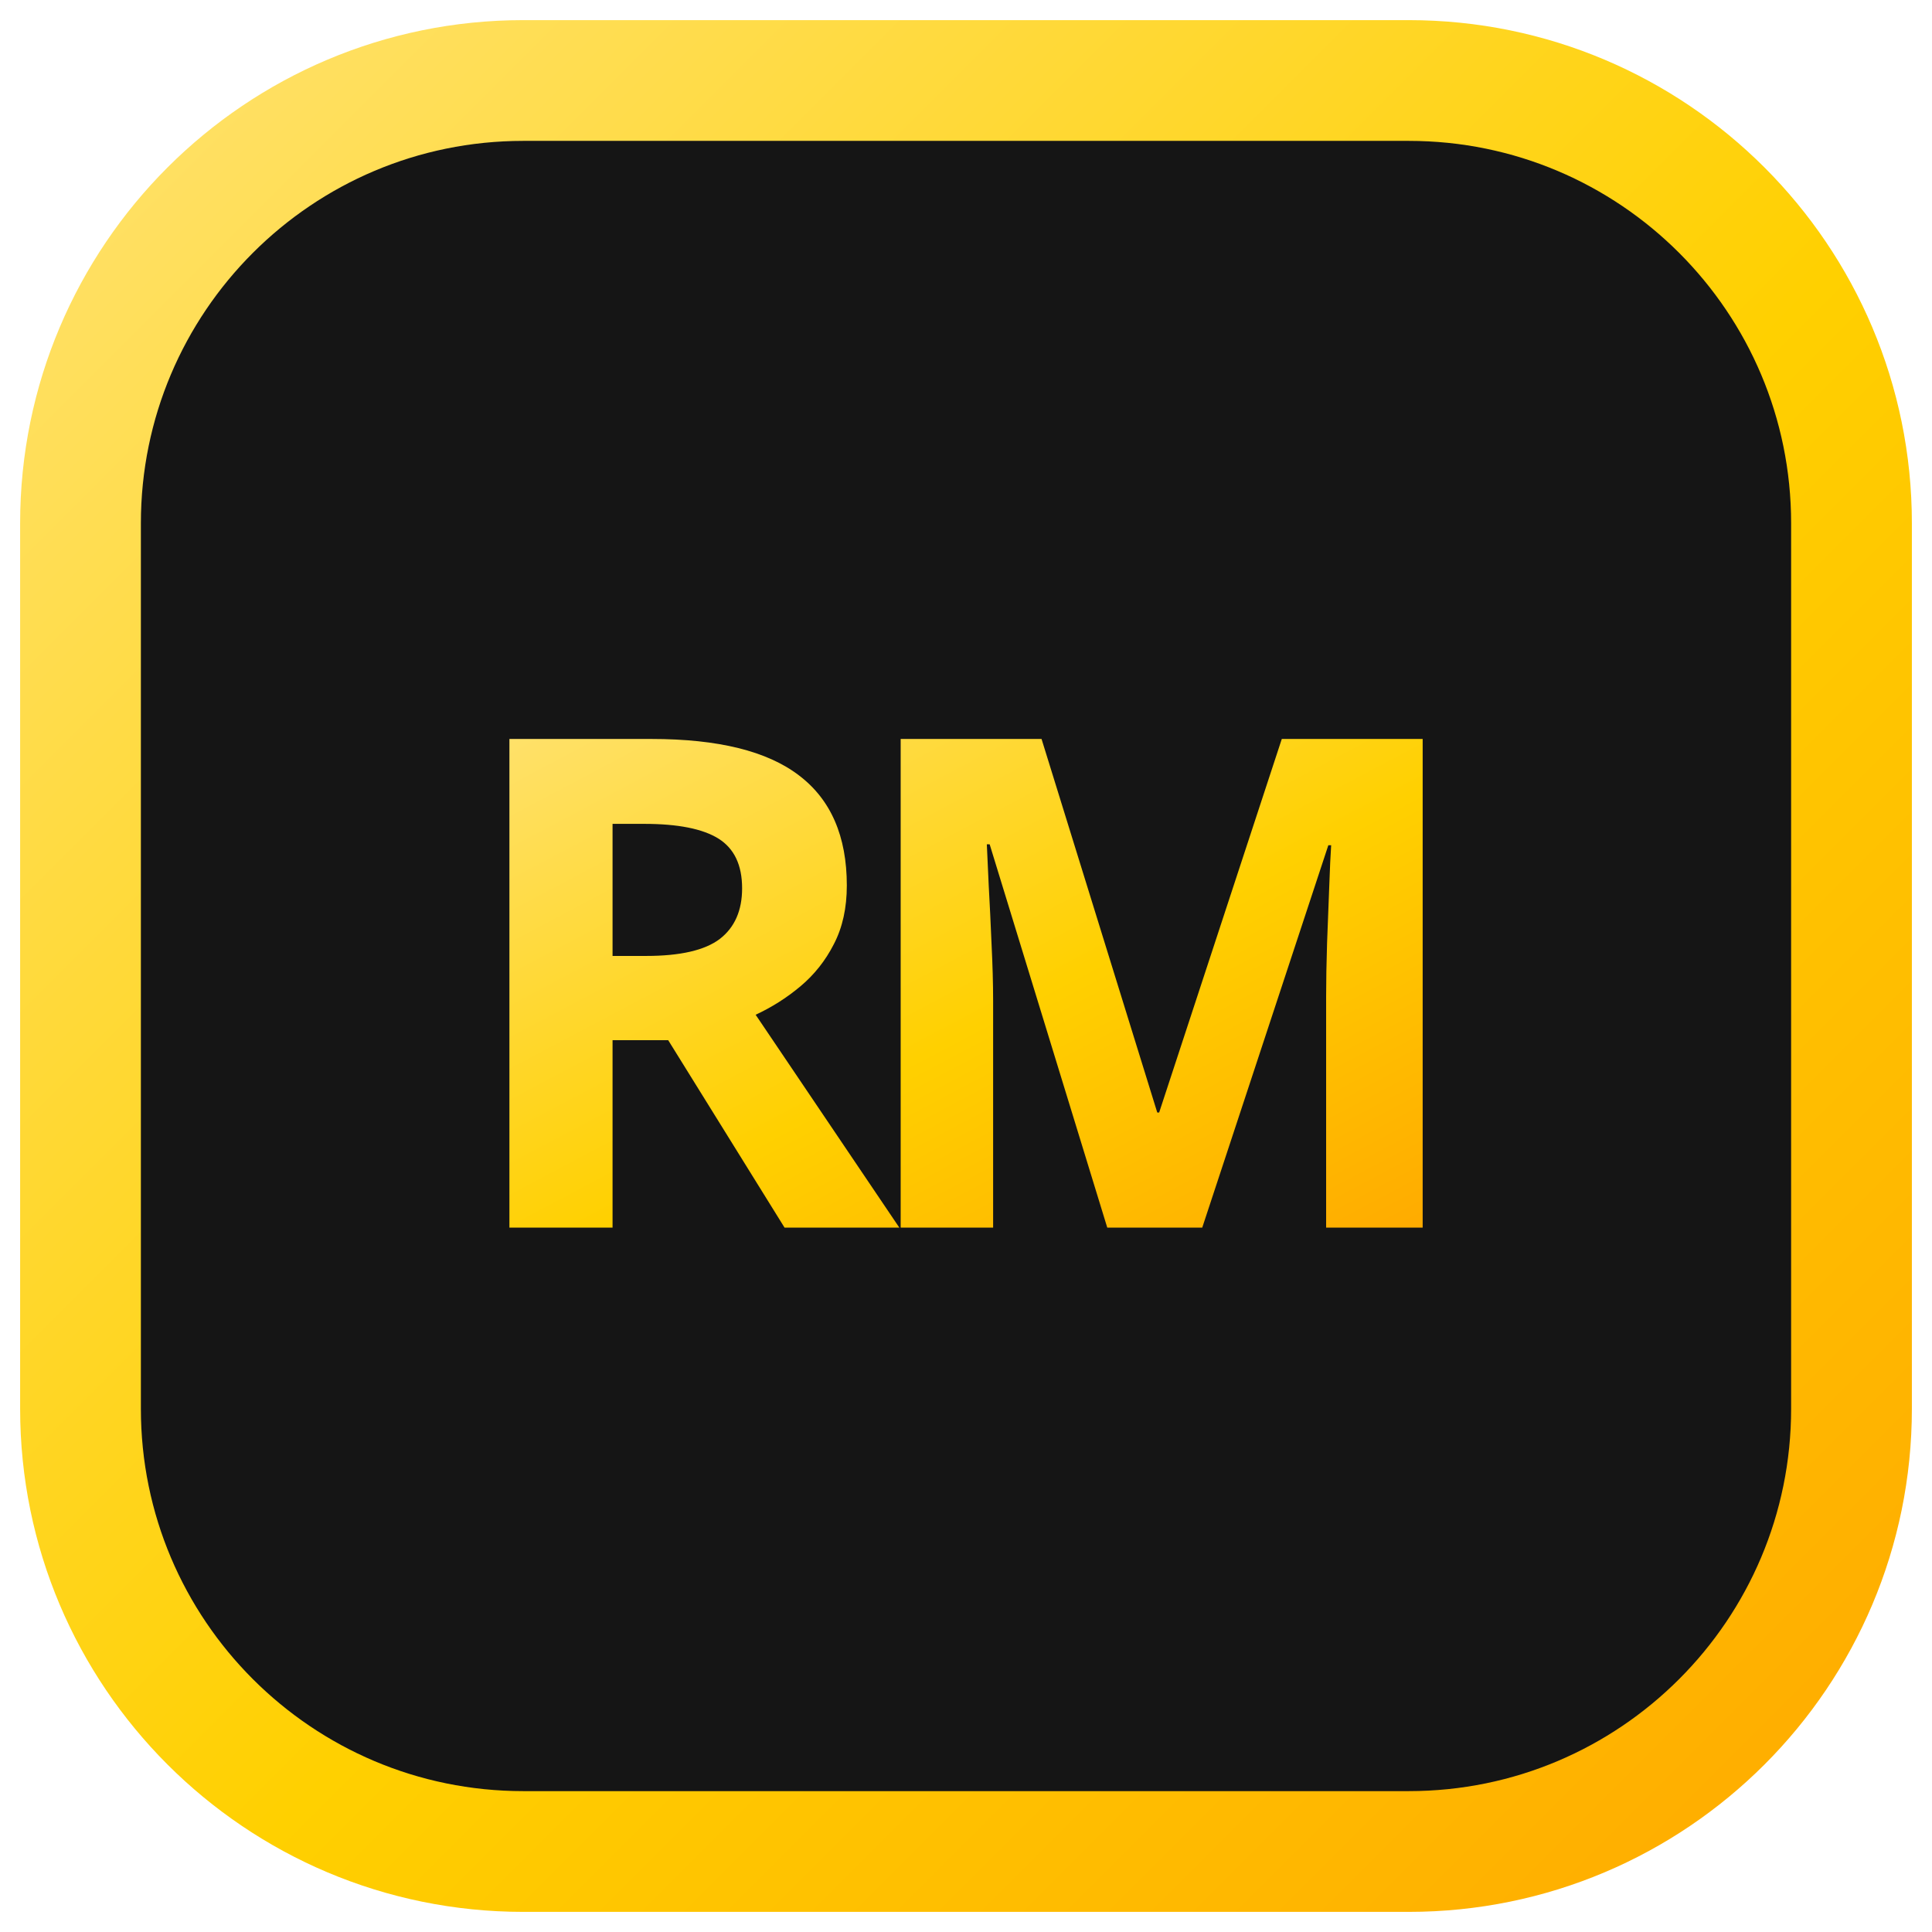
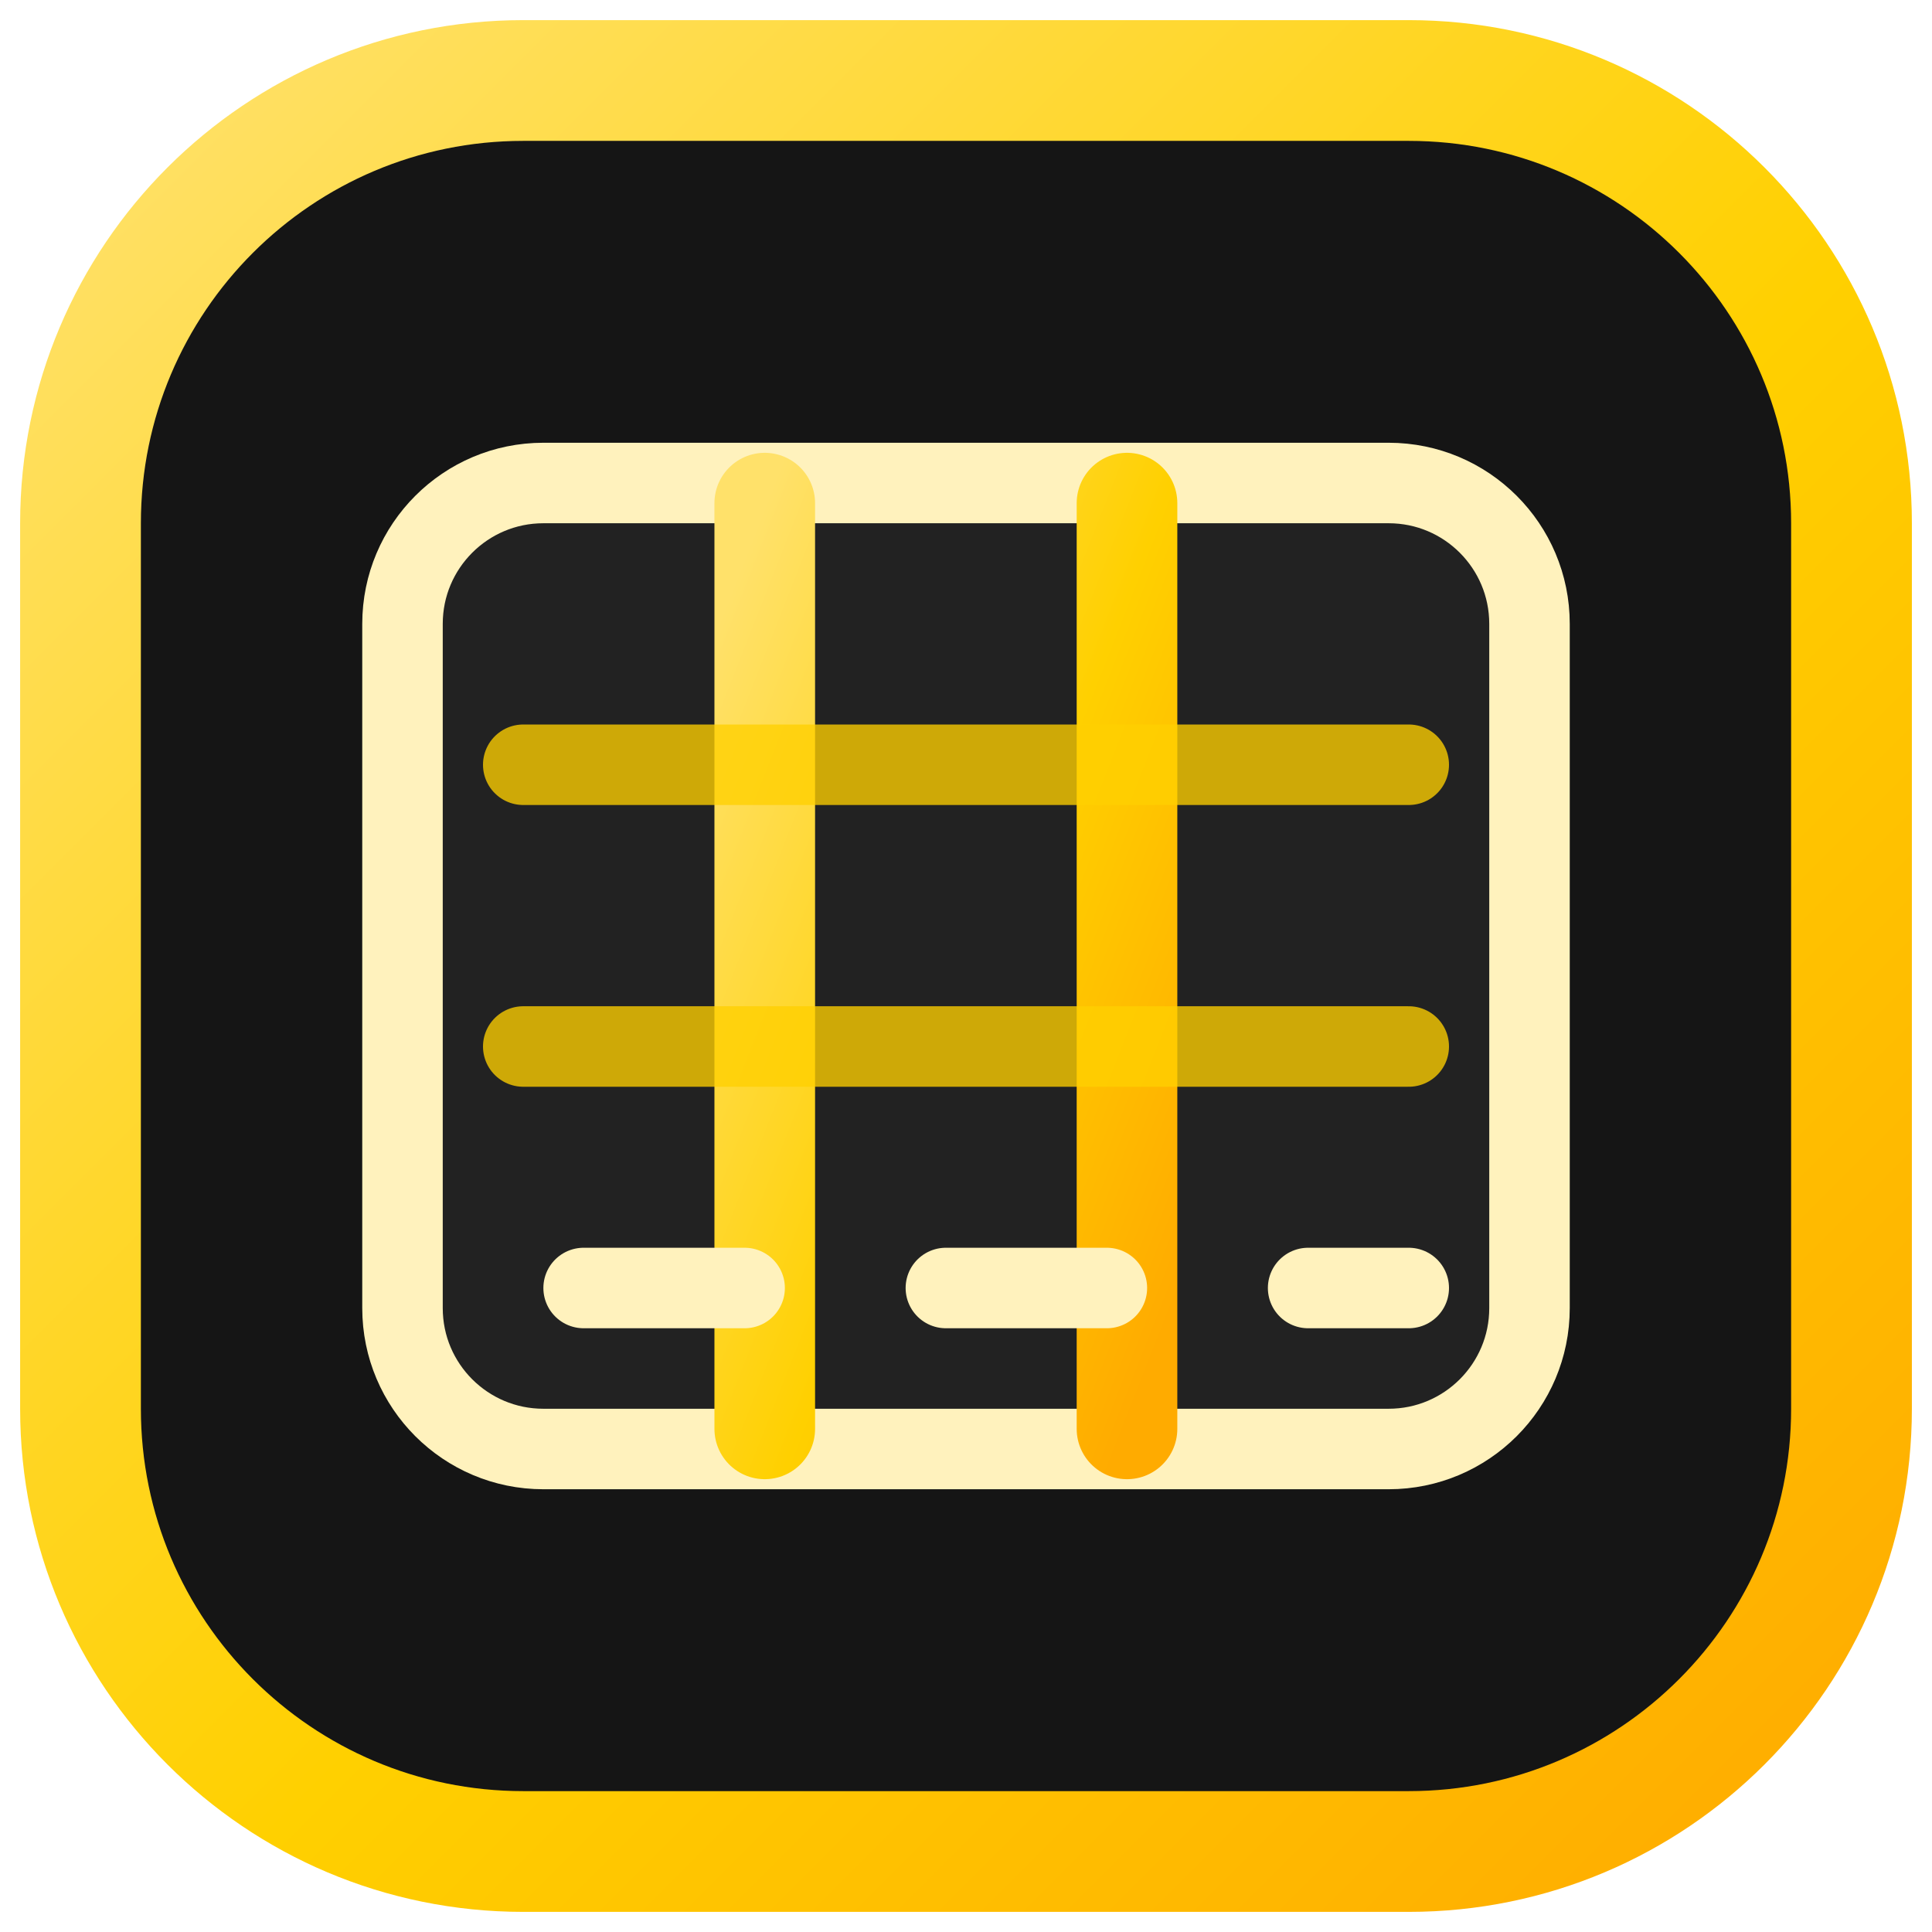
<svg xmlns="http://www.w3.org/2000/svg" viewBox="0 0 96 96" role="img" aria-label="ColumnsManager mark">
  <defs>
    <linearGradient id="columns-gold" x1="0%" x2="100%" y1="0%" y2="100%">
      <stop offset="0%" stop-color="#ffe16a" />
      <stop offset="55%" stop-color="#ffd000" />
      <stop offset="100%" stop-color="#ffab00" />
    </linearGradient>
  </defs>
  <rect x="4" y="4" width="88" height="88" rx="22" fill="#151515" stroke="url(#columns-gold)" stroke-width="6" />
-   <text x="48" y="61" text-anchor="middle" font-family="Trebuchet MS, Verdana, sans-serif" font-size="34" font-weight="900" letter-spacing="-3" fill="url(#columns-gold)">RM</text>
+   <rect x="20" y="24" width="56" height="48" rx="7" fill="#222" stroke="#fff2bd" stroke-width="4" />
+   <path d="M38 25v46M56 25v46" stroke="url(#columns-gold)" stroke-width="5" stroke-linecap="round" />
+   <path d="M26 38h44M26 52h44" stroke="#ffd000" stroke-width="4" stroke-linecap="round" opacity=".78" />
+   <path d="M29 64h8M47 64h8M65 64h5" stroke="#fff2bd" stroke-width="4" stroke-linecap="round" />
</svg>
